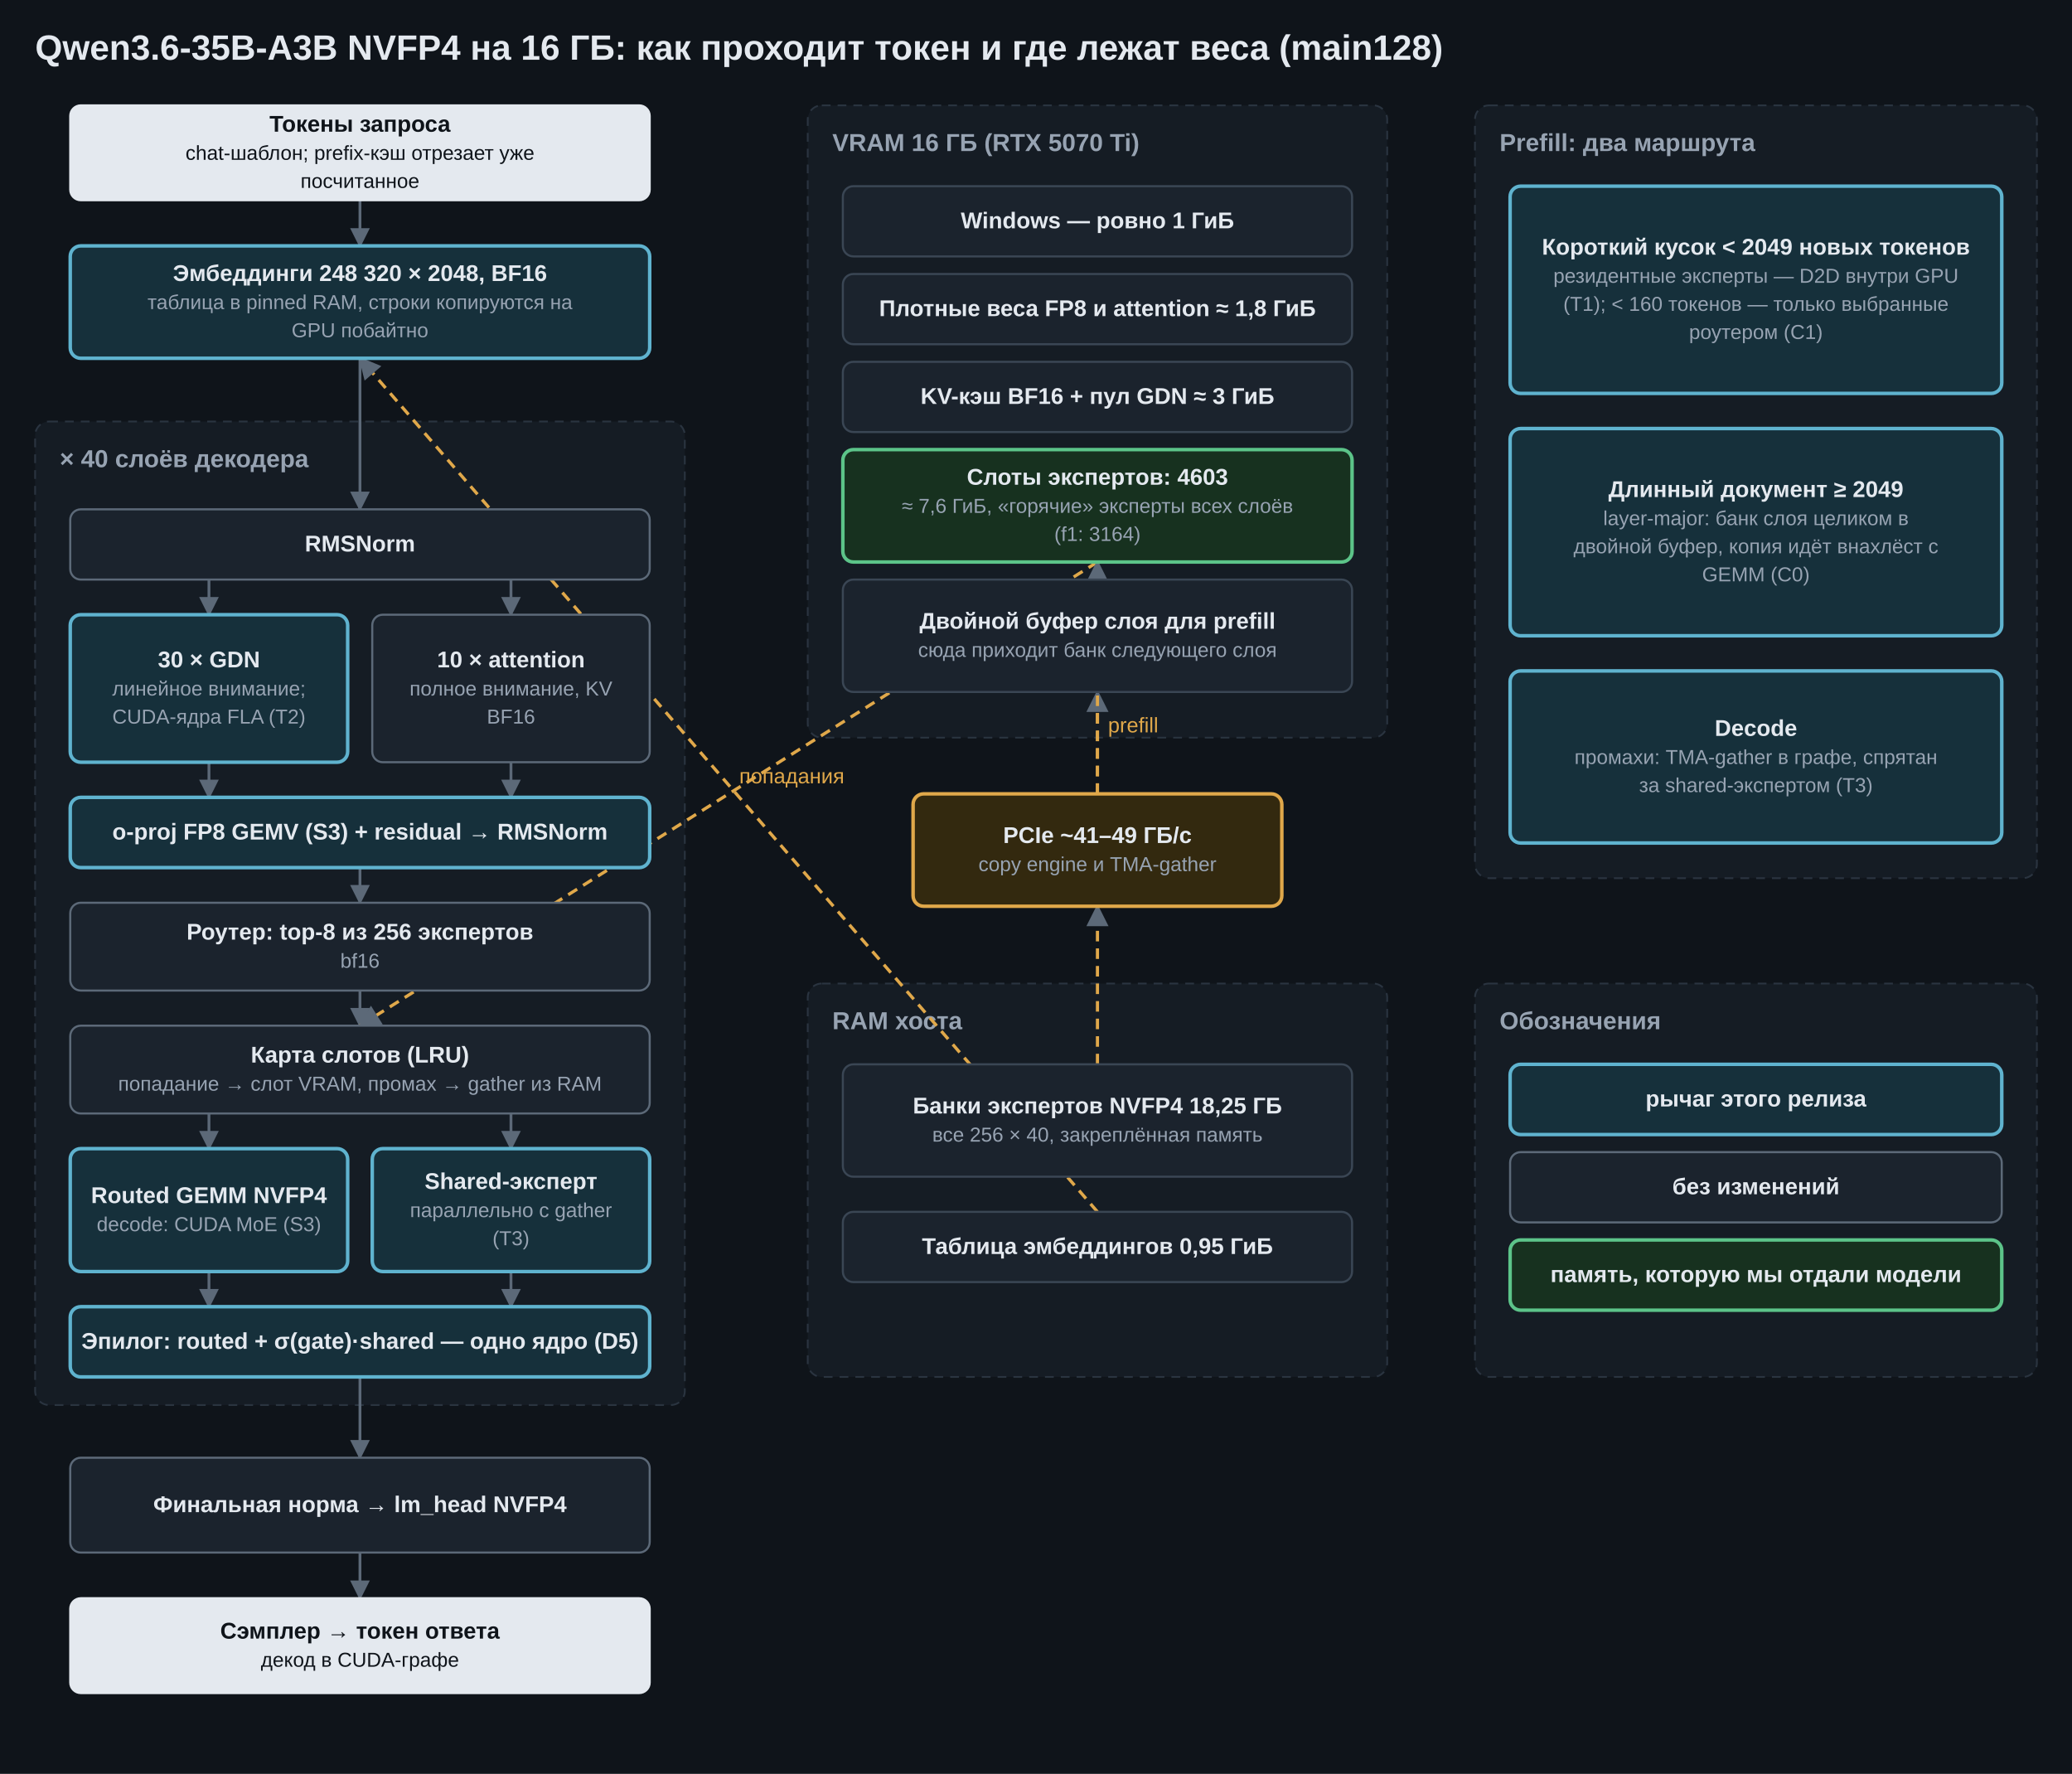
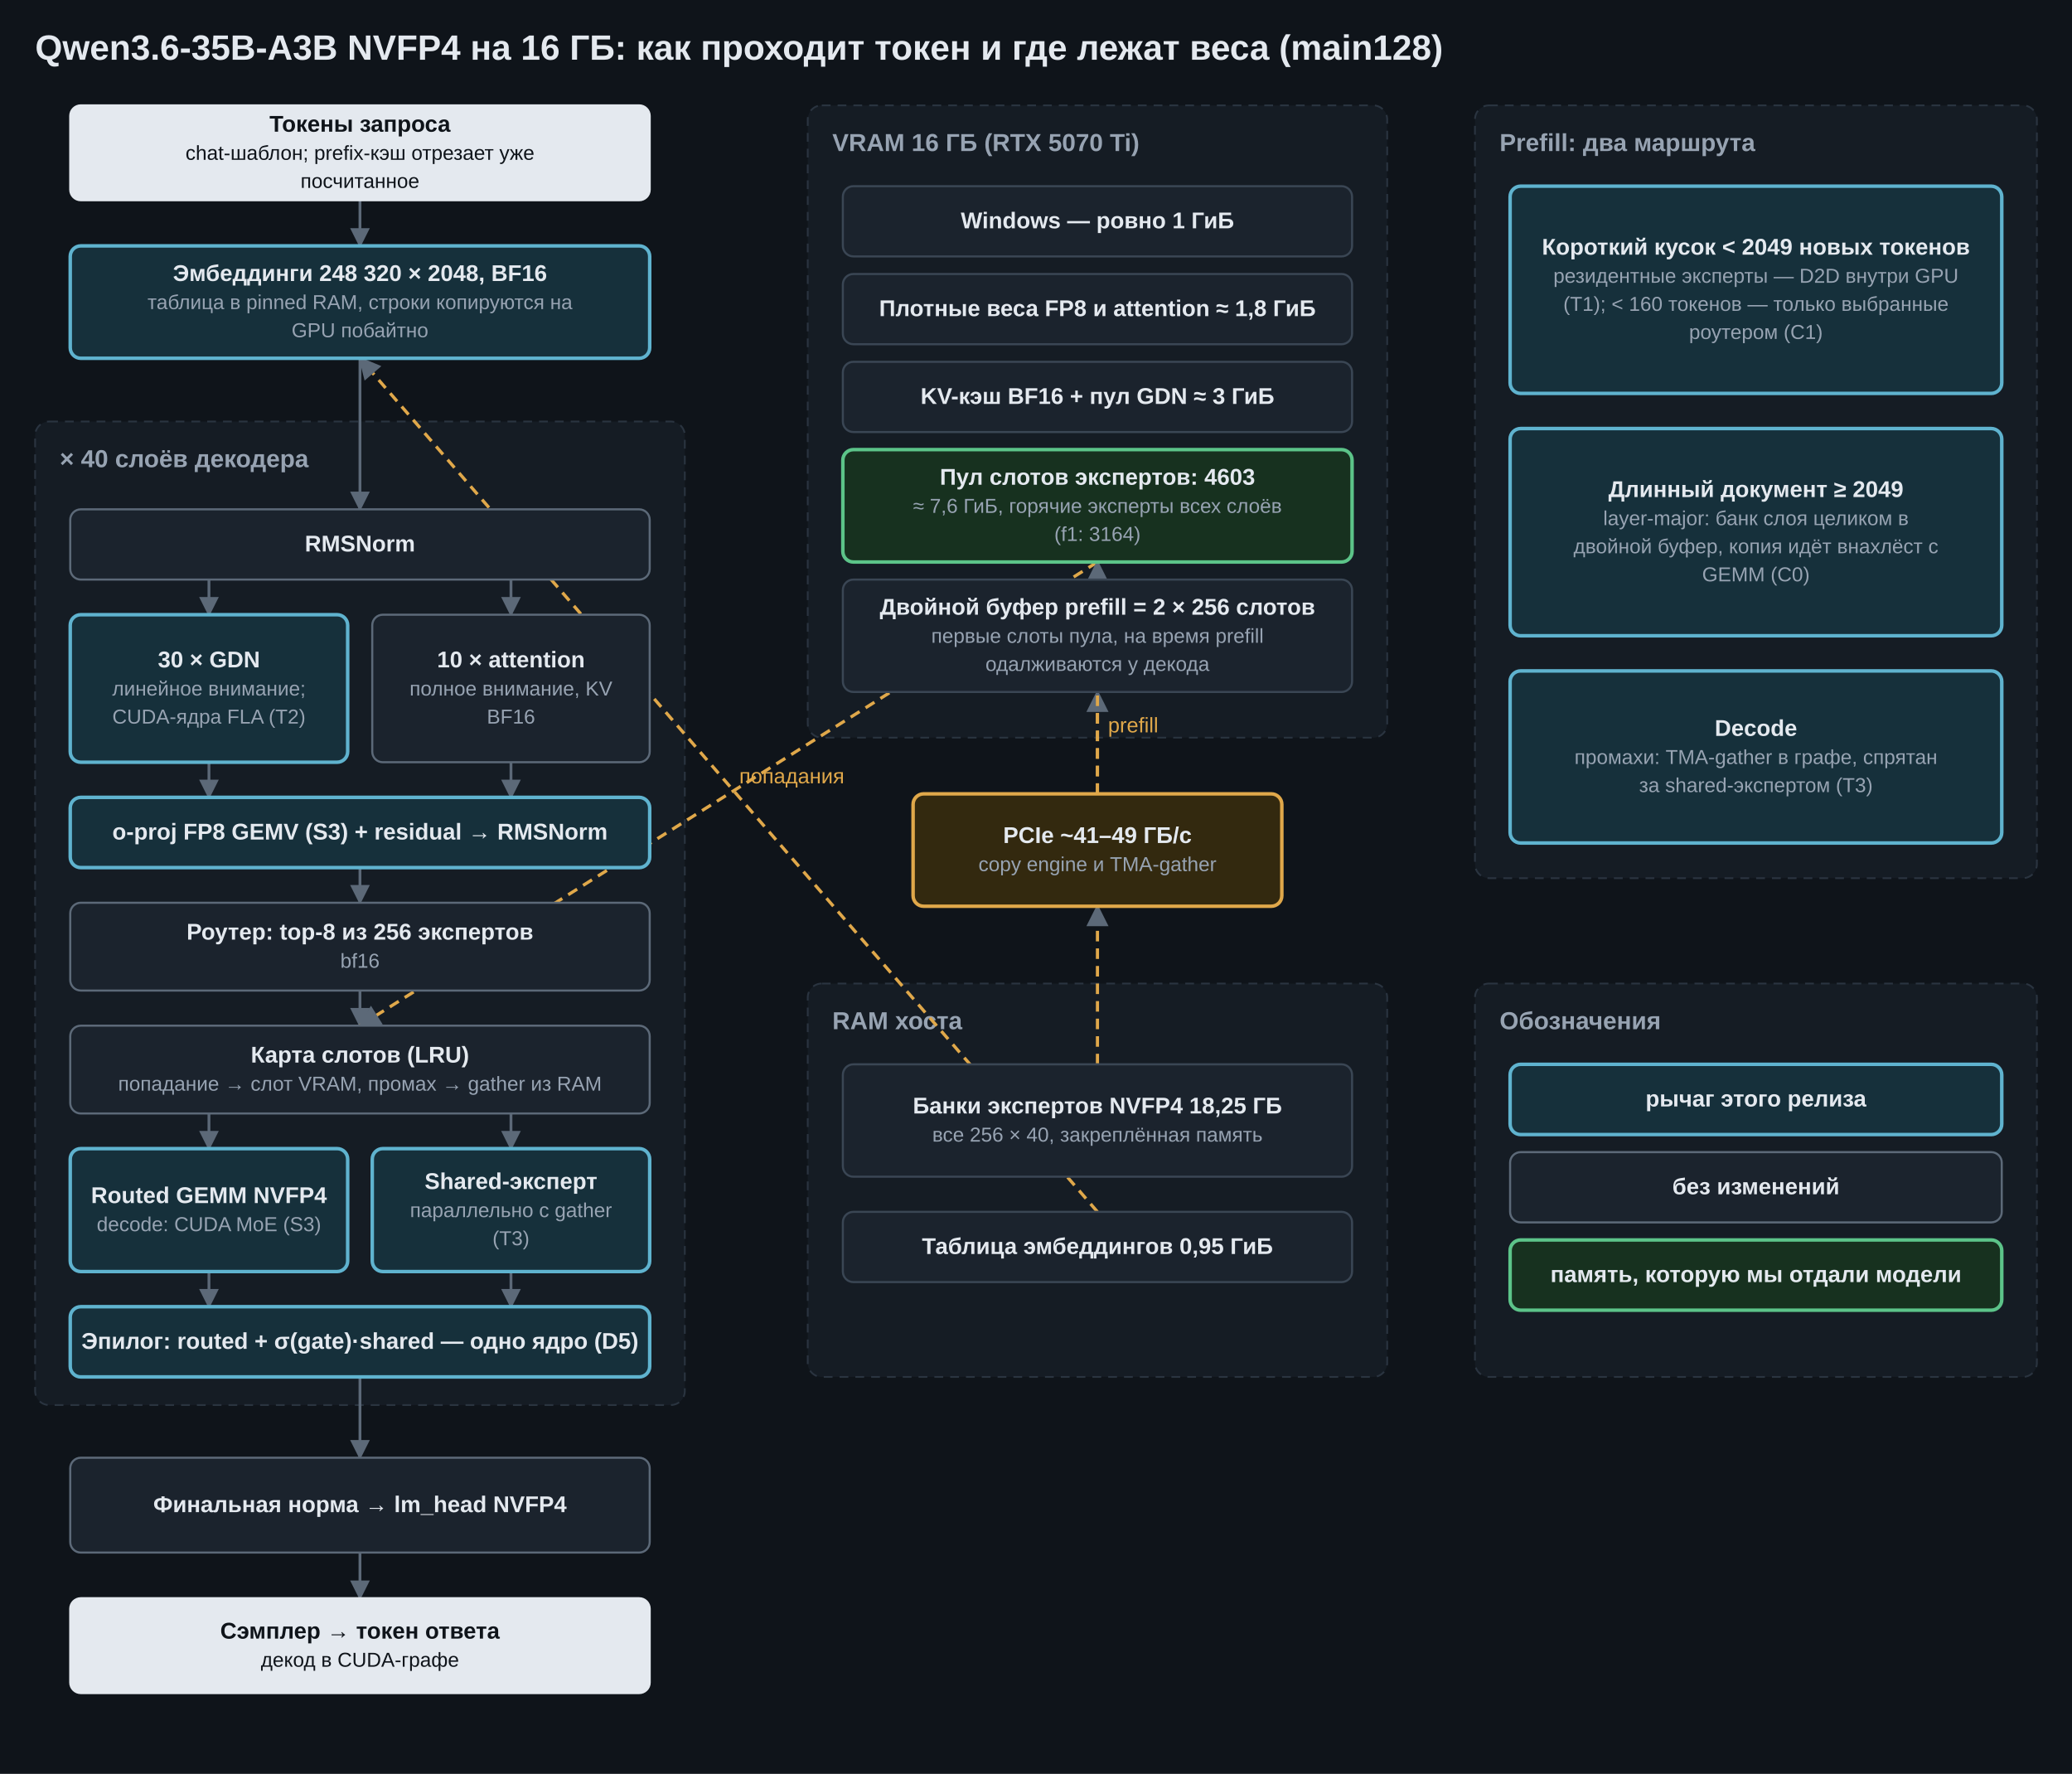
<svg xmlns="http://www.w3.org/2000/svg" viewBox="0 0 1180 1010" width="1180" height="1010" font-family="IBM Plex Sans, Segoe UI, Arial, sans-serif">
  <rect width="1180" height="1010" fill="#0f141a" />
  <defs>
    <marker id="a" viewBox="0 0 10 10" refX="9" refY="5" markerWidth="7" markerHeight="7" orient="auto">
      <path d="M0,0 L10,5 L0,10 z" fill="#5c6978" />
    </marker>
  </defs>
  <text x="20" y="34" font-size="20" font-weight="600" fill="#e4e9ef">Qwen3.6-35B-A3B NVFP4 на 16 ГБ: как проходит токен и где лежат веса (main128)</text>
  <rect x="20" y="240" width="370" height="560" rx="8" fill="#151c24" stroke="#2a3440" stroke-dasharray="5 4" />
  <text x="34" y="266" font-size="14" font-weight="600" fill="#97a3b2">× 40 слоёв декодера</text>
  <rect x="460" y="60" width="330" height="360" rx="8" fill="#151c24" stroke="#2a3440" stroke-dasharray="5 4" />
  <text x="474" y="86" font-size="14" font-weight="600" fill="#97a3b2">VRAM 16 ГБ  (RTX 5070 Ti)</text>
  <rect x="460" y="560" width="330" height="224" rx="8" fill="#151c24" stroke="#2a3440" stroke-dasharray="5 4" />
  <text x="474" y="586" font-size="14" font-weight="600" fill="#97a3b2">RAM хоста</text>
  <rect x="840" y="60" width="320" height="440" rx="8" fill="#151c24" stroke="#2a3440" stroke-dasharray="5 4" />
  <text x="854" y="86" font-size="14" font-weight="600" fill="#97a3b2">Prefill: два маршрута</text>
  <rect x="840" y="560" width="320" height="224" rx="8" fill="#151c24" stroke="#2a3440" stroke-dasharray="5 4" />
  <text x="854" y="586" font-size="14" font-weight="600" fill="#97a3b2">Обозначения</text>
  <line x1="205.0" y1="114" x2="205.0" y2="140" stroke="#5c6978" stroke-width="1.6" marker-end="url(#a)" />
  <line x1="205.0" y1="204" x2="205.0" y2="290" stroke="#5c6978" stroke-width="1.6" marker-end="url(#a)" />
  <line x1="119.0" y1="330" x2="119.0" y2="350" stroke="#5c6978" stroke-width="1.6" marker-end="url(#a)" />
  <line x1="291.0" y1="330" x2="291.0" y2="350" stroke="#5c6978" stroke-width="1.6" marker-end="url(#a)" />
  <line x1="119.0" y1="434" x2="119.0" y2="454" stroke="#5c6978" stroke-width="1.6" marker-end="url(#a)" />
  <line x1="291.0" y1="434" x2="291.0" y2="454" stroke="#5c6978" stroke-width="1.6" marker-end="url(#a)" />
  <line x1="205.0" y1="494" x2="205.0" y2="514" stroke="#5c6978" stroke-width="1.6" marker-end="url(#a)" />
  <line x1="205.0" y1="564" x2="205.0" y2="584" stroke="#5c6978" stroke-width="1.6" marker-end="url(#a)" />
  <line x1="119.0" y1="634" x2="119.0" y2="654" stroke="#5c6978" stroke-width="1.6" marker-end="url(#a)" />
  <line x1="291.0" y1="634" x2="291.0" y2="654" stroke="#5c6978" stroke-width="1.6" marker-end="url(#a)" />
  <line x1="119.0" y1="724" x2="119.0" y2="744" stroke="#5c6978" stroke-width="1.6" marker-end="url(#a)" />
  <line x1="291.0" y1="724" x2="291.0" y2="744" stroke="#5c6978" stroke-width="1.6" marker-end="url(#a)" />
  <line x1="205.0" y1="784" x2="205.0" y2="830" stroke="#5c6978" stroke-width="1.6" marker-end="url(#a)" />
  <line x1="205.0" y1="884" x2="205.0" y2="910" stroke="#5c6978" stroke-width="1.6" marker-end="url(#a)" />
  <line x1="625.0" y1="320" x2="205.0" y2="584" stroke="#e0a84a" stroke-width="1.8" stroke-dasharray="6 4" marker-end="url(#a)" />
  <text x="421.0" y="446.0" font-size="12" fill="#e0a84a">попадания</text>
  <line x1="625.0" y1="606" x2="625.0" y2="516" stroke="#e0a84a" stroke-width="1.8" stroke-dasharray="6 4" marker-end="url(#a)" />
  <line x1="625.0" y1="452" x2="625.0" y2="394" stroke="#e0a84a" stroke-width="1.8" stroke-dasharray="6 4" marker-end="url(#a)" />
  <text x="631.0" y="417.0" font-size="12" fill="#e0a84a">prefill</text>
  <line x1="625.0" y1="452" x2="625.0" y2="320" stroke="#e0a84a" stroke-width="1.8" stroke-dasharray="6 4" marker-end="url(#a)" />
  <text x="631.0" y="380.0" font-size="12" fill="#e0a84a">промахи</text>
  <line x1="625.0" y1="690" x2="205.0" y2="204" stroke="#e0a84a" stroke-width="1.8" stroke-dasharray="6 4" marker-end="url(#a)" />
  <rect x="40" y="60" width="330" height="54" rx="6" fill="#e4e9ef" stroke="#e4e9ef" stroke-width="1.2" />
  <text x="205.0" y="75.0" font-size="13" font-weight="600" fill="#0f141a" text-anchor="middle">Токены запроса</text>
  <text x="205.0" y="91.0" font-size="11.5" font-weight="400" fill="#0f141a" text-anchor="middle">chat-шаблон; prefix-кэш отрезает уже</text>
  <text x="205.0" y="107.0" font-size="11.5" font-weight="400" fill="#0f141a" text-anchor="middle">посчитанное</text>
  <rect x="40" y="140" width="330" height="64" rx="6" fill="#16303b" stroke="#5fb3cf" stroke-width="2" />
  <text x="205.0" y="160.0" font-size="13" font-weight="600" fill="#e4e9ef" text-anchor="middle">Эмбеддинги  248 320 × 2048, BF16</text>
  <text x="205.0" y="176.0" font-size="11.5" font-weight="400" fill="#97a3b2" text-anchor="middle">таблица в pinned RAM, строки копируются на</text>
  <text x="205.0" y="192.0" font-size="11.5" font-weight="400" fill="#97a3b2" text-anchor="middle">GPU побайтно</text>
  <rect x="40" y="290" width="330" height="40" rx="6" fill="#1b232d" stroke="#5c6978" stroke-width="1.2" />
  <text x="205.0" y="314.0" font-size="13" font-weight="600" fill="#e4e9ef" text-anchor="middle">RMSNorm</text>
  <rect x="40" y="350" width="158" height="84" rx="6" fill="#16303b" stroke="#5fb3cf" stroke-width="2" />
  <text x="119.0" y="380.0" font-size="13" font-weight="600" fill="#e4e9ef" text-anchor="middle">30 × GDN</text>
  <text x="119.0" y="396.0" font-size="11.5" font-weight="400" fill="#97a3b2" text-anchor="middle">линейное внимание;</text>
  <text x="119.0" y="412.0" font-size="11.5" font-weight="400" fill="#97a3b2" text-anchor="middle">CUDA-ядра FLA (T2)</text>
  <rect x="212" y="350" width="158" height="84" rx="6" fill="#1b232d" stroke="#5c6978" stroke-width="1.2" />
  <text x="291.0" y="380.0" font-size="13" font-weight="600" fill="#e4e9ef" text-anchor="middle">10 × attention</text>
  <text x="291.0" y="396.0" font-size="11.5" font-weight="400" fill="#97a3b2" text-anchor="middle">полное внимание, KV</text>
  <text x="291.0" y="412.0" font-size="11.5" font-weight="400" fill="#97a3b2" text-anchor="middle">BF16</text>
  <rect x="40" y="454" width="330" height="40" rx="6" fill="#16303b" stroke="#5fb3cf" stroke-width="2" />
  <text x="205.0" y="478.0" font-size="13" font-weight="600" fill="#e4e9ef" text-anchor="middle">o-proj FP8 GEMV (S3) + residual → RMSNorm</text>
  <rect x="40" y="514" width="330" height="50" rx="6" fill="#1b232d" stroke="#5c6978" stroke-width="1.2" />
  <text x="205.0" y="535.0" font-size="13" font-weight="600" fill="#e4e9ef" text-anchor="middle">Роутер: top-8 из 256 экспертов</text>
  <text x="205.0" y="551.0" font-size="11.5" font-weight="400" fill="#97a3b2" text-anchor="middle">bf16</text>
  <rect x="40" y="584" width="330" height="50" rx="6" fill="#1b232d" stroke="#5c6978" stroke-width="1.2" />
  <text x="205.0" y="605.0" font-size="13" font-weight="600" fill="#e4e9ef" text-anchor="middle">Карта слотов (LRU)</text>
  <text x="205.0" y="621.0" font-size="11.5" font-weight="400" fill="#97a3b2" text-anchor="middle">попадание → слот VRAM, промах → gather из RAM</text>
  <rect x="40" y="654" width="158" height="70" rx="6" fill="#16303b" stroke="#5fb3cf" stroke-width="2" />
  <text x="119.0" y="685.0" font-size="13" font-weight="600" fill="#e4e9ef" text-anchor="middle">Routed GEMM NVFP4</text>
  <text x="119.0" y="701.0" font-size="11.5" font-weight="400" fill="#97a3b2" text-anchor="middle">decode: CUDA MoE (S3)</text>
  <rect x="212" y="654" width="158" height="70" rx="6" fill="#16303b" stroke="#5fb3cf" stroke-width="2" />
  <text x="291.0" y="677.0" font-size="13" font-weight="600" fill="#e4e9ef" text-anchor="middle">Shared-эксперт</text>
  <text x="291.0" y="693.0" font-size="11.5" font-weight="400" fill="#97a3b2" text-anchor="middle">параллельно с gather</text>
  <text x="291.0" y="709.0" font-size="11.5" font-weight="400" fill="#97a3b2" text-anchor="middle">(T3)</text>
  <rect x="40" y="744" width="330" height="40" rx="6" fill="#16303b" stroke="#5fb3cf" stroke-width="2" />
  <text x="205.0" y="768.0" font-size="13" font-weight="600" fill="#e4e9ef" text-anchor="middle">Эпилог: routed + σ(gate)·shared — одно ядро (D5)</text>
  <rect x="40" y="830" width="330" height="54" rx="6" fill="#1b232d" stroke="#5c6978" stroke-width="1.2" />
  <text x="205.0" y="861.0" font-size="13" font-weight="600" fill="#e4e9ef" text-anchor="middle">Финальная норма → lm_head NVFP4</text>
  <rect x="40" y="910" width="330" height="54" rx="6" fill="#e4e9ef" stroke="#e4e9ef" stroke-width="1.2" />
  <text x="205.0" y="933.0" font-size="13" font-weight="600" fill="#0f141a" text-anchor="middle">Сэмплер → токен ответа</text>
  <text x="205.0" y="949.0" font-size="11.5" font-weight="400" fill="#0f141a" text-anchor="middle">декод в CUDA-графе</text>
  <rect x="480" y="106" width="290" height="40" rx="6" fill="#1b232d" stroke="#3a4654" stroke-width="1.2" />
  <text x="625.0" y="130.0" font-size="13" font-weight="600" fill="#e4e9ef" text-anchor="middle">Windows — ровно 1 ГиБ</text>
  <rect x="480" y="156" width="290" height="40" rx="6" fill="#1b232d" stroke="#3a4654" stroke-width="1.2" />
  <text x="625.0" y="180.0" font-size="13" font-weight="600" fill="#e4e9ef" text-anchor="middle">Плотные веса FP8 и attention  ≈ 1,8 ГиБ</text>
  <rect x="480" y="206" width="290" height="40" rx="6" fill="#1b232d" stroke="#3a4654" stroke-width="1.2" />
  <text x="625.0" y="230.0" font-size="13" font-weight="600" fill="#e4e9ef" text-anchor="middle">KV-кэш BF16 + пул GDN  ≈ 3 ГиБ</text>
  <rect x="480" y="256" width="290" height="64" rx="6" fill="#17311f" stroke="#5cc489" stroke-width="2" />
-   <text x="625.0" y="276.0" font-size="13" font-weight="600" fill="#e4e9ef" text-anchor="middle">Слоты экспертов: 4603</text>
-   <text x="625.0" y="292.0" font-size="11.5" font-weight="400" fill="#97a3b2" text-anchor="middle">≈ 7,6 ГиБ, «горячие» эксперты всех слоёв</text>
+   <text x="625.0" y="276.0" font-size="13" font-weight="600" fill="#e4e9ef" text-anchor="middle">Пул слотов экспертов: 4603</text>
+   <text x="625.0" y="292.0" font-size="11.5" font-weight="400" fill="#97a3b2" text-anchor="middle">≈ 7,6 ГиБ, горячие эксперты всех слоёв</text>
  <text x="625.0" y="308.0" font-size="11.5" font-weight="400" fill="#97a3b2" text-anchor="middle">(f1: 3164)</text>
  <rect x="480" y="330" width="290" height="64" rx="6" fill="#1b232d" stroke="#3a4654" stroke-width="1.2" />
-   <text x="625.0" y="358.0" font-size="13" font-weight="600" fill="#e4e9ef" text-anchor="middle">Двойной буфер слоя для prefill</text>
-   <text x="625.0" y="374.0" font-size="11.5" font-weight="400" fill="#97a3b2" text-anchor="middle">сюда приходит банк следующего слоя</text>
+   <text x="625.0" y="350.0" font-size="13" font-weight="600" fill="#e4e9ef" text-anchor="middle">Двойной буфер prefill = 2 × 256 слотов</text>
+   <text x="625.0" y="366.0" font-size="11.5" font-weight="400" fill="#97a3b2" text-anchor="middle">первые слоты пула, на время prefill</text>
+   <text x="625.0" y="382.0" font-size="11.5" font-weight="400" fill="#97a3b2" text-anchor="middle">одалживаются у декода</text>
  <rect x="480" y="606" width="290" height="64" rx="6" fill="#1b232d" stroke="#3a4654" stroke-width="1.2" />
  <text x="625.0" y="634.0" font-size="13" font-weight="600" fill="#e4e9ef" text-anchor="middle">Банки экспертов NVFP4  18,25 ГБ</text>
  <text x="625.0" y="650.0" font-size="11.5" font-weight="400" fill="#97a3b2" text-anchor="middle">все 256 × 40, закреплённая память</text>
  <rect x="480" y="690" width="290" height="40" rx="6" fill="#1b232d" stroke="#3a4654" stroke-width="1.2" />
  <text x="625.0" y="714.0" font-size="13" font-weight="600" fill="#e4e9ef" text-anchor="middle">Таблица эмбеддингов  0,95 ГиБ</text>
  <rect x="520" y="452" width="210" height="64" rx="6" fill="#33290f" stroke="#e0a84a" stroke-width="2" />
  <text x="625.0" y="480.0" font-size="13" font-weight="600" fill="#e4e9ef" text-anchor="middle">PCIe  ~41–49 ГБ/с</text>
  <text x="625.0" y="496.0" font-size="11.5" font-weight="400" fill="#97a3b2" text-anchor="middle">copy engine и TMA-gather</text>
  <rect x="860" y="106" width="280" height="118" rx="6" fill="#16303b" stroke="#5fb3cf" stroke-width="2" />
  <text x="1000.0" y="145.0" font-size="13" font-weight="600" fill="#e4e9ef" text-anchor="middle">Короткий кусок  &lt; 2049 новых токенов</text>
  <text x="1000.0" y="161.0" font-size="11.5" font-weight="400" fill="#97a3b2" text-anchor="middle">резидентные эксперты — D2D внутри GPU</text>
  <text x="1000.0" y="177.0" font-size="11.5" font-weight="400" fill="#97a3b2" text-anchor="middle">(T1); &lt; 160 токенов — только выбранные</text>
  <text x="1000.0" y="193.0" font-size="11.5" font-weight="400" fill="#97a3b2" text-anchor="middle">роутером (C1)</text>
  <rect x="860" y="244" width="280" height="118" rx="6" fill="#16303b" stroke="#5fb3cf" stroke-width="2" />
  <text x="1000.0" y="283.0" font-size="13" font-weight="600" fill="#e4e9ef" text-anchor="middle">Длинный документ  ≥ 2049</text>
  <text x="1000.0" y="299.0" font-size="11.5" font-weight="400" fill="#97a3b2" text-anchor="middle">layer-major: банк слоя целиком в</text>
  <text x="1000.0" y="315.0" font-size="11.5" font-weight="400" fill="#97a3b2" text-anchor="middle">двойной буфер, копия идёт внахлёст с</text>
  <text x="1000.0" y="331.0" font-size="11.5" font-weight="400" fill="#97a3b2" text-anchor="middle">GEMM (C0)</text>
  <rect x="860" y="382" width="280" height="98" rx="6" fill="#16303b" stroke="#5fb3cf" stroke-width="2" />
  <text x="1000.0" y="419.0" font-size="13" font-weight="600" fill="#e4e9ef" text-anchor="middle">Decode</text>
  <text x="1000.0" y="435.0" font-size="11.5" font-weight="400" fill="#97a3b2" text-anchor="middle">промахи: TMA-gather в графе, спрятан</text>
  <text x="1000.0" y="451.0" font-size="11.5" font-weight="400" fill="#97a3b2" text-anchor="middle">за shared-экспертом (T3)</text>
  <rect x="860" y="606" width="280" height="40" rx="6" fill="#16303b" stroke="#5fb3cf" stroke-width="2" />
  <text x="1000.0" y="630.0" font-size="13" font-weight="600" fill="#e4e9ef" text-anchor="middle">рычаг этого релиза</text>
  <rect x="860" y="656" width="280" height="40" rx="6" fill="#1b232d" stroke="#5c6978" stroke-width="1.2" />
  <text x="1000.0" y="680.0" font-size="13" font-weight="600" fill="#e4e9ef" text-anchor="middle">без изменений</text>
  <rect x="860" y="706" width="280" height="40" rx="6" fill="#17311f" stroke="#5cc489" stroke-width="2" />
  <text x="1000.0" y="730.0" font-size="13" font-weight="600" fill="#e4e9ef" text-anchor="middle">память, которую мы отдали модели</text>
</svg>
